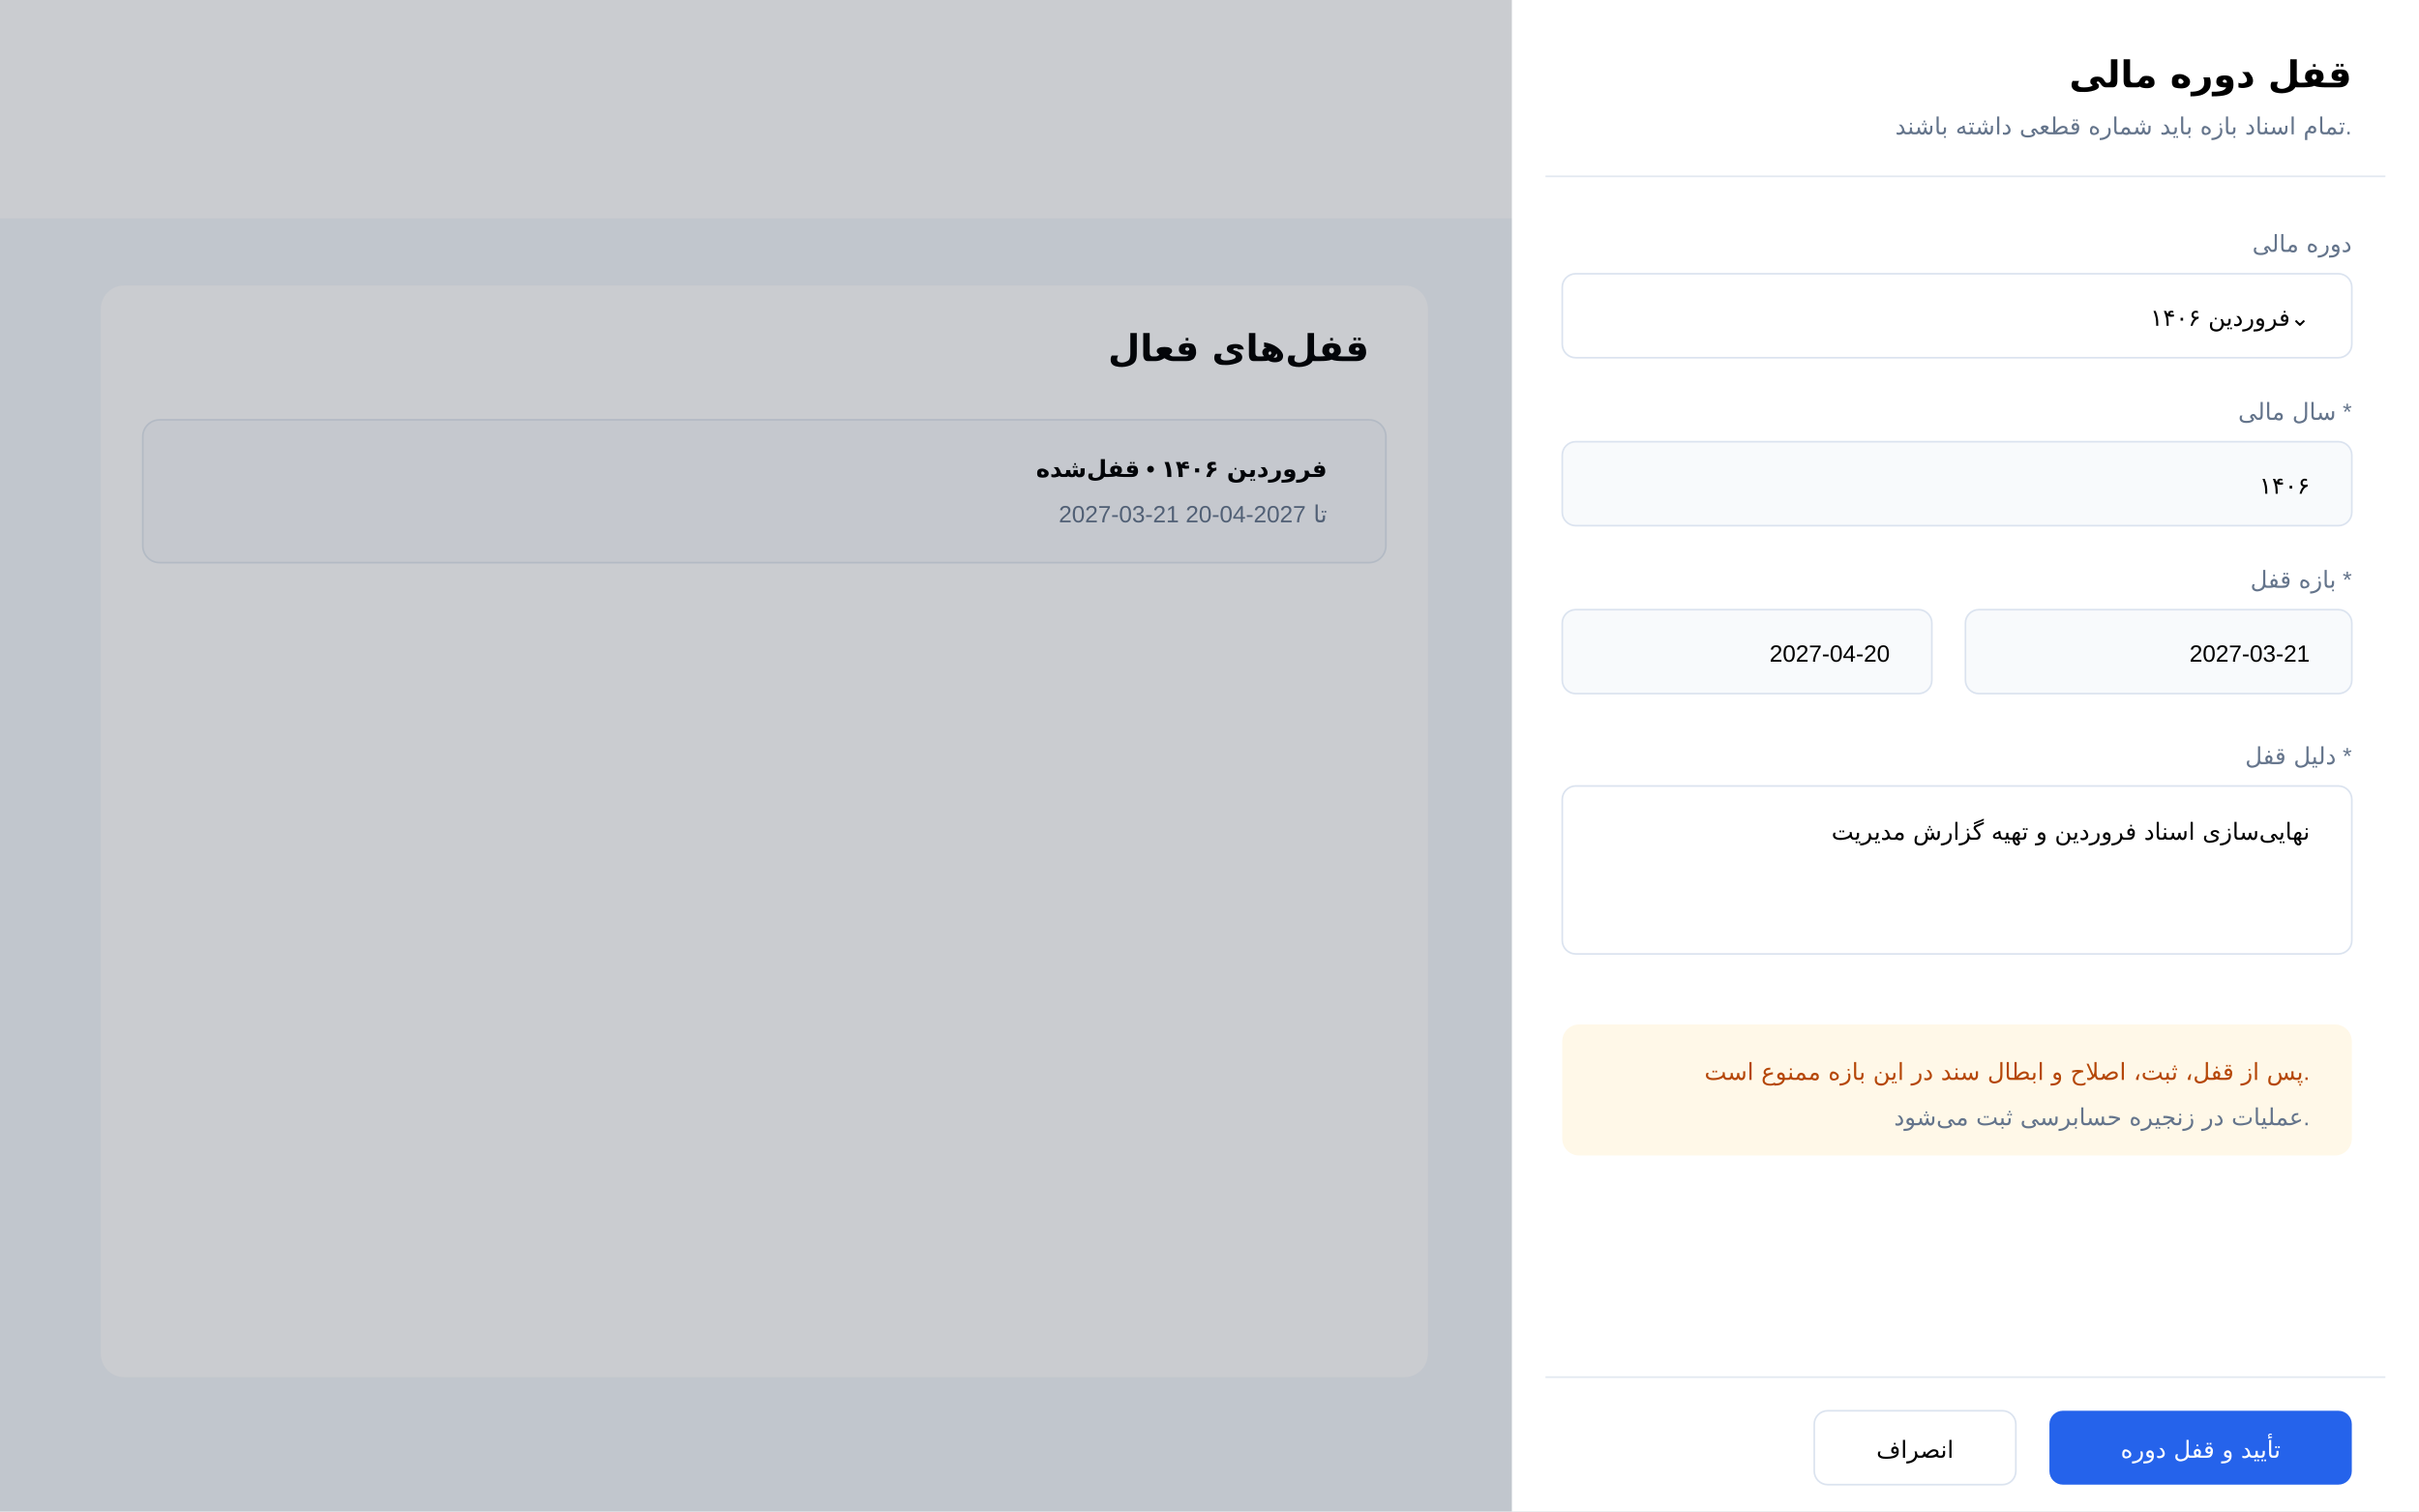
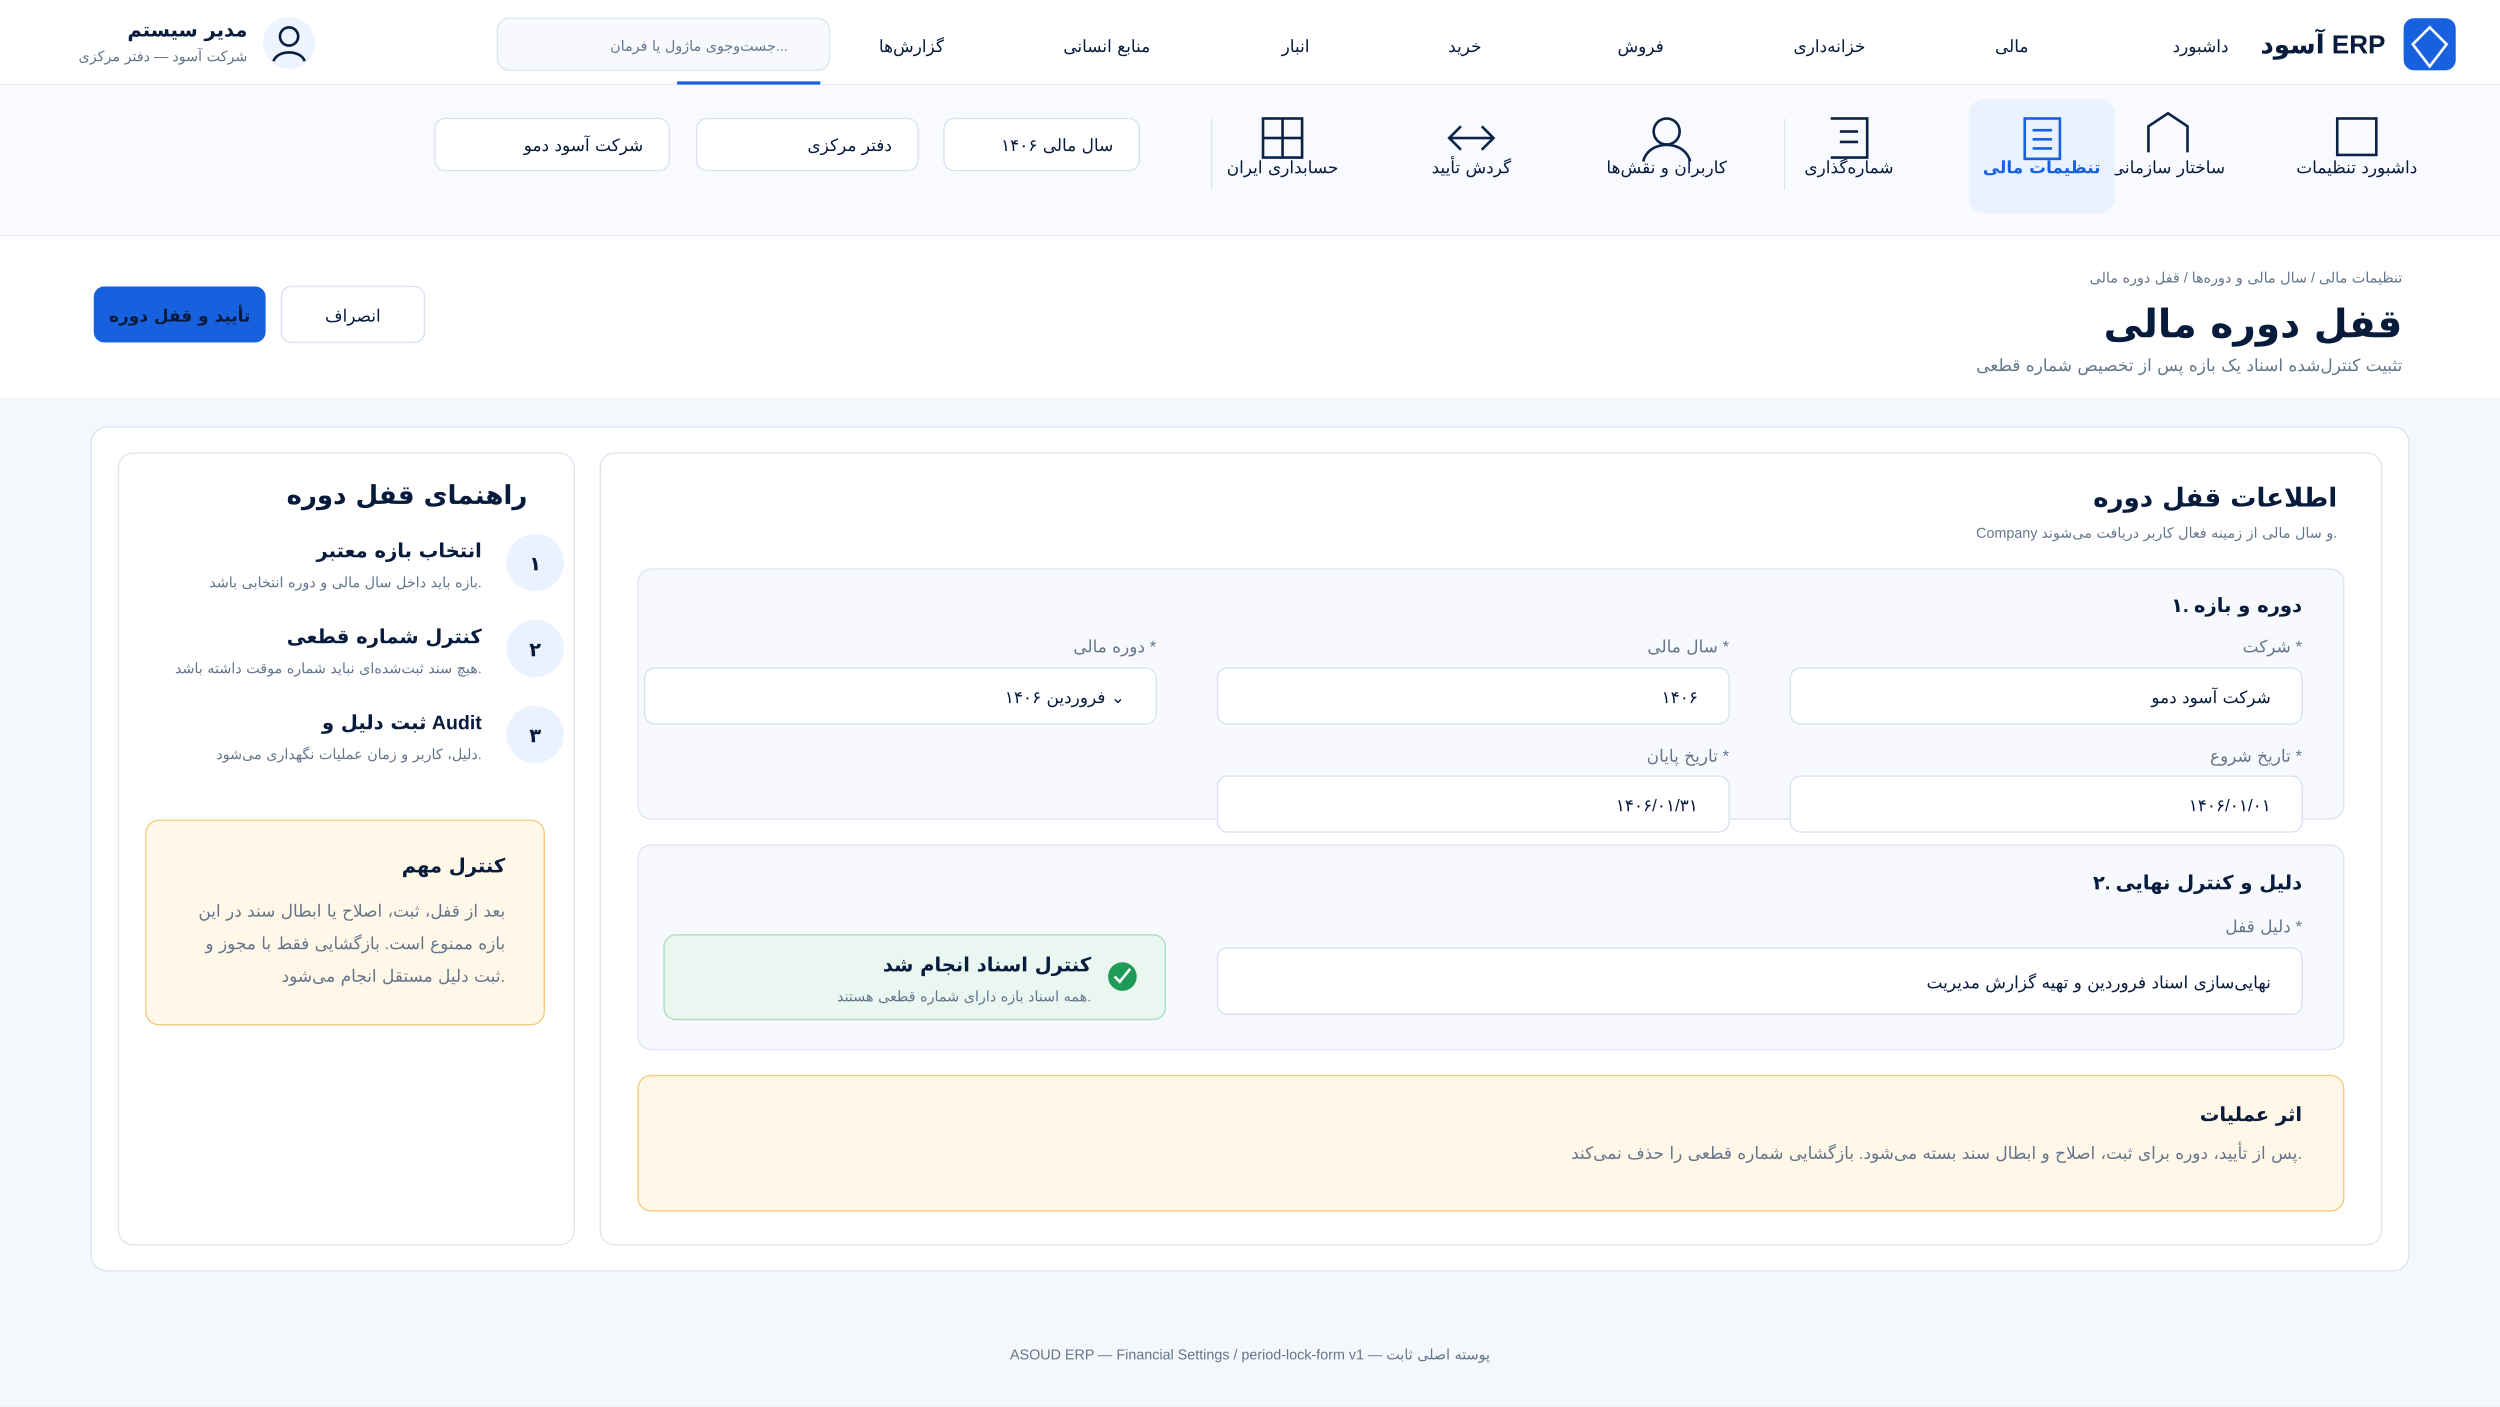
- <svg xmlns="http://www.w3.org/2000/svg" width="1440" height="900">
-   <style>.t{font-family:Tahoma,Arial}.h{font-size:22px;font-weight:700}.l{font-size:14px}.m{fill:#64748b}.f{fill:#fff;stroke:#dbe3ef}.b{fill:#2563eb}</style>
-   <rect width="1440" height="900" fill="#f4f7fb" />
-   <rect width="1440" height="130" fill="#fff" />
-   <text x="1380" y="42" text-anchor="end" class="t h">آسود ERP</text>
-   <text x="1380" y="100" text-anchor="end" class="t h">تنظیمات مالی › قفل دوره</text>
-   <rect x="60" y="170" width="790" height="650" rx="14" fill="#fff" />
-   <text x="815" y="215" text-anchor="end" class="t h">قفل‌های فعال</text>
-   <rect x="85" y="250" width="740" height="85" rx="10" fill="#f8fafc" stroke="#e2e8f0" />
-   <text x="790" y="284" text-anchor="end" class="t l" font-weight="700">فروردین ۱۴۰۶ • قفل‌شده</text>
-   <text x="790" y="311" text-anchor="end" class="t l m">2027-03-21 تا 2027-04-20</text>
-   <rect width="1440" height="900" fill="#0f172a" opacity=".22" />
-   <rect x="900" width="540" height="900" fill="#fff" />
-   <text x="1400" y="52" text-anchor="end" class="t h">قفل دوره مالی</text>
-   <text x="1400" y="80" text-anchor="end" class="t l m">تمام اسناد بازه باید شماره قطعی داشته باشند.</text>
-   <line x1="920" y1="105" x2="1420" y2="105" stroke="#e2e8f0" />
-   <text x="1400" y="150" text-anchor="end" class="t l m">دوره مالی</text>
-   <rect x="930" y="163" width="470" height="50" rx="8" class="f" />
-   <text x="1375" y="194" text-anchor="end" class="t l">فروردین ۱۴۰۶⌄</text>
-   <text x="1400" y="250" text-anchor="end" class="t l m">سال مالی *</text>
-   <rect x="930" y="263" width="470" height="50" rx="8" fill="#f8fafc" stroke="#dbe3ef" />
-   <text x="1375" y="294" text-anchor="end" class="t l">۱۴۰۶</text>
-   <text x="1400" y="350" text-anchor="end" class="t l m">بازه قفل *</text>
-   <rect x="1170" y="363" width="230" height="50" rx="8" fill="#f8fafc" stroke="#dbe3ef" />
-   <text x="1375" y="394" text-anchor="end" class="t l">2027-03-21</text>
-   <rect x="930" y="363" width="220" height="50" rx="8" fill="#f8fafc" stroke="#dbe3ef" />
-   <text x="1125" y="394" text-anchor="end" class="t l">2027-04-20</text>
-   <text x="1400" y="455" text-anchor="end" class="t l m">دلیل قفل *</text>
-   <rect x="930" y="468" width="470" height="100" rx="8" class="f" />
-   <text x="1375" y="500" text-anchor="end" class="t l">نهایی‌سازی اسناد فروردین و تهیه گزارش مدیریت</text>
-   <rect x="930" y="610" width="470" height="78" rx="10" fill="#fff8e8" />
-   <text x="1375" y="643" text-anchor="end" class="t l" fill="#b54708">پس از قفل، ثبت، اصلاح و ابطال سند در این بازه ممنوع است.</text>
-   <text x="1375" y="670" text-anchor="end" class="t l m">عملیات در زنجیره حسابرسی ثبت می‌شود.</text>
-   <line x1="920" y1="820" x2="1420" y2="820" stroke="#e2e8f0" />
-   <rect x="1220" y="840" width="180" height="44" rx="8" class="b" />
-   <text x="1310" y="868" text-anchor="middle" class="t l" fill="#fff">تأیید و قفل دوره</text>
-   <rect x="1080" y="840" width="120" height="44" rx="8" class="f" />
-   <text x="1140" y="868" text-anchor="middle" class="t l">انصراف</text>
+ <svg xmlns="http://www.w3.org/2000/svg" width="1920" height="1080" viewBox="0 0 1920 1080">
+   <style>
+     .t{font-family:Tahoma,Arial;fill:#071b3d}.h1{font-size:30px;font-weight:700}.h2{font-size:20px;font-weight:700}.h3{font-size:15px;font-weight:700}.l{font-size:13px}.s{font-size:11px}.muted{fill:#64748b}.blue{fill:#1761df}.field{fill:#fff;stroke:#d7e1ef;stroke-width:1}.panel{fill:#fff;stroke:#dce4ef;stroke-width:1}.soft{fill:#f7f9fc;stroke:#dce4ef;stroke-width:1}
+   </style>
+   <rect width="1920" height="1080" fill="#f4f7fb" />
+   <rect width="1920" height="65" fill="#fff" />
+   <line x1="0" y1="65" x2="1920" y2="65" stroke="#dce4ef" />
+   <rect x="1846" y="14" width="40" height="40" rx="8" fill="#1761df" />
+   <path d="M1866 21l13 13-13 17-13-17z" fill="none" stroke="#fff" stroke-width="2" />
+   <text x="1832" y="41" text-anchor="end" class="t h2">آسود ERP</text>
+   <g class="t l">
+     <text x="1690" y="40" text-anchor="middle">داشبورد</text>
+     <text x="1545" y="40" text-anchor="middle">مالی</text>
+     <text x="1405" y="40" text-anchor="middle">خزانه‌داری</text>
+     <text x="1260" y="40" text-anchor="middle">فروش</text>
+     <text x="1125" y="40" text-anchor="middle">خرید</text>
+     <text x="995" y="40" text-anchor="middle">انبار</text>
+     <text x="850" y="40" text-anchor="middle">منابع انسانی</text>
+     <text x="700" y="40" text-anchor="middle">گزارش‌ها</text>
+     <text x="575" y="40" text-anchor="middle" font-weight="700" fill="#1761df">تنظیمات</text>
+   </g>
+   <line x1="520" y1="64" x2="630" y2="64" stroke="#1761df" stroke-width="3" />
+   <rect x="382" y="14" width="255" height="40" rx="9" fill="#f7f9fc" stroke="#dce4ef" />
+   <text x="605" y="39" text-anchor="end" class="t s muted">جست‌وجوی ماژول یا فرمان...</text>
+   <circle cx="222" cy="33" r="20" fill="#eef4ff" />
+   <circle cx="222" cy="28" r="7" fill="none" stroke="#071b3d" stroke-width="2" />
+   <path d="M210 47c3-9 21-9 24 0" fill="none" stroke="#071b3d" stroke-width="2" />
+   <text x="190" y="28" text-anchor="end" class="t h3">مدیر سیستم</text>
+   <text x="190" y="47" text-anchor="end" class="t s muted">شرکت آسود — دفتر مرکزی</text>
+   <rect y="65" width="1920" height="116" fill="#f8faff" />
+   <line x1="0" y1="181" x2="1920" y2="181" stroke="#dce4ef" />
+   <g class="t l" text-anchor="middle">
+     <text x="1810" y="133">داشبورد تنظیمات</text>
+     <text x="1665" y="133">ساختار سازمانی</text>
+     <rect x="1512" y="76" width="112" height="88" rx="12" fill="#eaf1ff" />
+     <text x="1568" y="133" font-weight="700" fill="#1761df">تنظیمات مالی</text>
+     <text x="1420" y="133">شماره‌گذاری</text>
+     <text x="1280" y="133">کاربران و نقش‌ها</text>
+     <text x="1130" y="133">گردش تأیید</text>
+     <text x="985" y="133">حسابداری ایران</text>
+   </g>
+   <g fill="none" stroke="#0b2346" stroke-width="2">
+     <rect x="1795" y="91" width="30" height="28" />
+     <path d="M1650 117v-20l15-10 15 10v20" />
+     <rect x="1555" y="91" width="27" height="31" stroke="#1761df" />
+     <path d="M1561 100h15m-15 7h15m-15 7h15" stroke="#1761df" />
+     <path d="M1406 91h28v30h-28m7-20h14m-14 8h14" />
+     <circle cx="1280" cy="101" r="10" />
+     <path d="M1262 124c4-17 32-17 36 0" />
+     <path d="M1114 106h32m-8-9l9 9-9 9m-16-18l-9 9 9 9" />
+     <rect x="970" y="91" width="30" height="30" />
+     <path d="M985 91v30m-15-15h30" />
+   </g>
+   <rect x="1370" y="91" width="1" height="55" fill="#dce4ef" />
+   <rect x="930" y="91" width="1" height="55" fill="#dce4ef" />
+   <rect x="334" y="91" width="180" height="40" rx="8" class="field" />
+   <text x="494" y="116" text-anchor="end" class="t l">شرکت آسود دمو</text>
+   <rect x="535" y="91" width="170" height="40" rx="8" class="field" />
+   <text x="685" y="116" text-anchor="end" class="t l">دفتر مرکزی</text>
+   <rect x="725" y="91" width="150" height="40" rx="8" class="field" />
+   <text x="855" y="116" text-anchor="end" class="t l">سال مالی ۱۴۰۶</text>
+   <rect y="181" width="1920" height="124" fill="#fff" />
+   <text x="1845" y="217" text-anchor="end" class="t s muted">تنظیمات مالی / سال مالی و دوره‌ها / قفل دوره مالی</text>
+   <text x="1845" y="259" text-anchor="end" class="t h1">قفل دوره مالی</text>
+   <text x="1845" y="285" text-anchor="end" class="t l muted">تثبیت کنترل‌شده اسناد یک بازه پس از تخصیص شماره قطعی</text>
+   <rect x="72" y="220" width="132" height="43" rx="8" fill="#1761df" />
+   <text x="138" y="247" text-anchor="middle" class="t l" fill="#fff" font-weight="700">تأیید و قفل دوره</text>
+   <rect x="216" y="220" width="110" height="43" rx="8" class="field" />
+   <text x="271" y="247" text-anchor="middle" class="t l">انصراف</text>
+   <rect x="70" y="328" width="1780" height="648" rx="12" class="panel" />
+   <rect x="91" y="348" width="350" height="608" rx="11" class="panel" />
+   <text x="405" y="387" text-anchor="end" class="t h2">راهنمای قفل دوره</text>
+   <circle cx="411" cy="432" r="22" fill="#eaf1ff" />
+   <text x="411" y="438" text-anchor="middle" class="t h3" fill="#1761df">۱</text>
+   <text x="370" y="428" text-anchor="end" class="t h3">انتخاب بازه معتبر</text>
+   <text x="370" y="451" text-anchor="end" class="t s muted">بازه باید داخل سال مالی و دوره انتخابی باشد.</text>
+   <circle cx="411" cy="498" r="22" fill="#eaf1ff" />
+   <text x="411" y="504" text-anchor="middle" class="t h3" fill="#1761df">۲</text>
+   <text x="370" y="494" text-anchor="end" class="t h3">کنترل شماره قطعی</text>
+   <text x="370" y="517" text-anchor="end" class="t s muted">هیچ سند ثبت‌شده‌ای نباید شماره موقت داشته باشد.</text>
+   <circle cx="411" cy="564" r="22" fill="#eaf1ff" />
+   <text x="411" y="570" text-anchor="middle" class="t h3" fill="#1761df">۳</text>
+   <text x="370" y="560" text-anchor="end" class="t h3">ثبت دلیل و Audit</text>
+   <text x="370" y="583" text-anchor="end" class="t s muted">دلیل، کاربر و زمان عملیات نگهداری می‌شود.</text>
+   <rect x="112" y="630" width="306" height="157" rx="10" fill="#fff7e8" stroke="#f4c977" />
+   <text x="388" y="670" text-anchor="end" class="t h3">کنترل مهم</text>
+   <text x="388" y="704" text-anchor="end" class="t l muted">بعد از قفل، ثبت، اصلاح یا ابطال سند در این</text>
+   <text x="388" y="729" text-anchor="end" class="t l muted">بازه ممنوع است. بازگشایی فقط با مجوز و</text>
+   <text x="388" y="754" text-anchor="end" class="t l muted">ثبت دلیل مستقل انجام می‌شود.</text>
+   <rect x="461" y="348" width="1368" height="608" rx="11" class="panel" />
+   <text x="1795" y="389" text-anchor="end" class="t h2">اطلاعات قفل دوره</text>
+   <text x="1795" y="413" text-anchor="end" class="t s muted">Company و سال مالی از زمینه فعال کاربر دریافت می‌شوند.</text>
+   <rect x="490" y="437" width="1310" height="192" rx="10" class="soft" />
+   <text x="1768" y="470" text-anchor="end" class="t h3">۱. دوره و بازه</text>
+   <text x="1768" y="501" text-anchor="end" class="t l muted">شرکت *</text>
+   <rect x="1375" y="513" width="393" height="43" rx="8" class="field" />
+   <text x="1744" y="540" text-anchor="end" class="t l">شرکت آسود دمو</text>
+   <text x="1328" y="501" text-anchor="end" class="t l muted">سال مالی *</text>
+   <rect x="935" y="513" width="393" height="43" rx="8" class="field" />
+   <text x="1304" y="540" text-anchor="end" class="t l">۱۴۰۶</text>
+   <text x="888" y="501" text-anchor="end" class="t l muted">دوره مالی *</text>
+   <rect x="495" y="513" width="393" height="43" rx="8" class="field" />
+   <text x="864" y="540" text-anchor="end" class="t l">فروردین ۱۴۰۶ ⌄</text>
+   <text x="1768" y="585" text-anchor="end" class="t l muted">تاریخ شروع *</text>
+   <rect x="1375" y="596" width="393" height="43" rx="8" class="field" />
+   <text x="1744" y="623" text-anchor="end" class="t l">۱۴۰۶/۰۱/۰۱</text>
+   <text x="1328" y="585" text-anchor="end" class="t l muted">تاریخ پایان *</text>
+   <rect x="935" y="596" width="393" height="43" rx="8" class="field" />
+   <text x="1304" y="623" text-anchor="end" class="t l">۱۴۰۶/۰۱/۳۱</text>
+   <rect x="490" y="649" width="1310" height="157" rx="10" class="soft" />
+   <text x="1768" y="683" text-anchor="end" class="t h3">۲. دلیل و کنترل نهایی</text>
+   <text x="1768" y="716" text-anchor="end" class="t l muted">دلیل قفل *</text>
+   <rect x="935" y="728" width="833" height="51" rx="8" class="field" />
+   <text x="1744" y="759" text-anchor="end" class="t l">نهایی‌سازی اسناد فروردین و تهیه گزارش مدیریت</text>
+   <rect x="510" y="718" width="385" height="65" rx="9" fill="#eaf7f0" stroke="#a9dcc0" />
+   <circle cx="862" cy="750" r="11" fill="#1d9b57" />
+   <path d="M856 750l4 4 8-10" fill="none" stroke="#fff" stroke-width="2" />
+   <text x="838" y="746" text-anchor="end" class="t h3" fill="#137344">کنترل اسناد انجام شد</text>
+   <text x="838" y="769" text-anchor="end" class="t s muted">همه اسناد بازه دارای شماره قطعی هستند.</text>
+   <rect x="490" y="826" width="1310" height="104" rx="10" fill="#fff7e8" stroke="#f4c977" />
+   <text x="1768" y="861" text-anchor="end" class="t h3" fill="#b54708">اثر عملیات</text>
+   <text x="1768" y="890" text-anchor="end" class="t l muted">پس از تأیید، دوره برای ثبت، اصلاح و ابطال سند بسته می‌شود. بازگشایی شماره قطعی را حذف نمی‌کند.</text>
+   <text x="960" y="1044" text-anchor="middle" class="t s muted">ASOUD ERP — Financial Settings / period-lock-form v1 — پوسته اصلی ثابت</text>
</svg>
